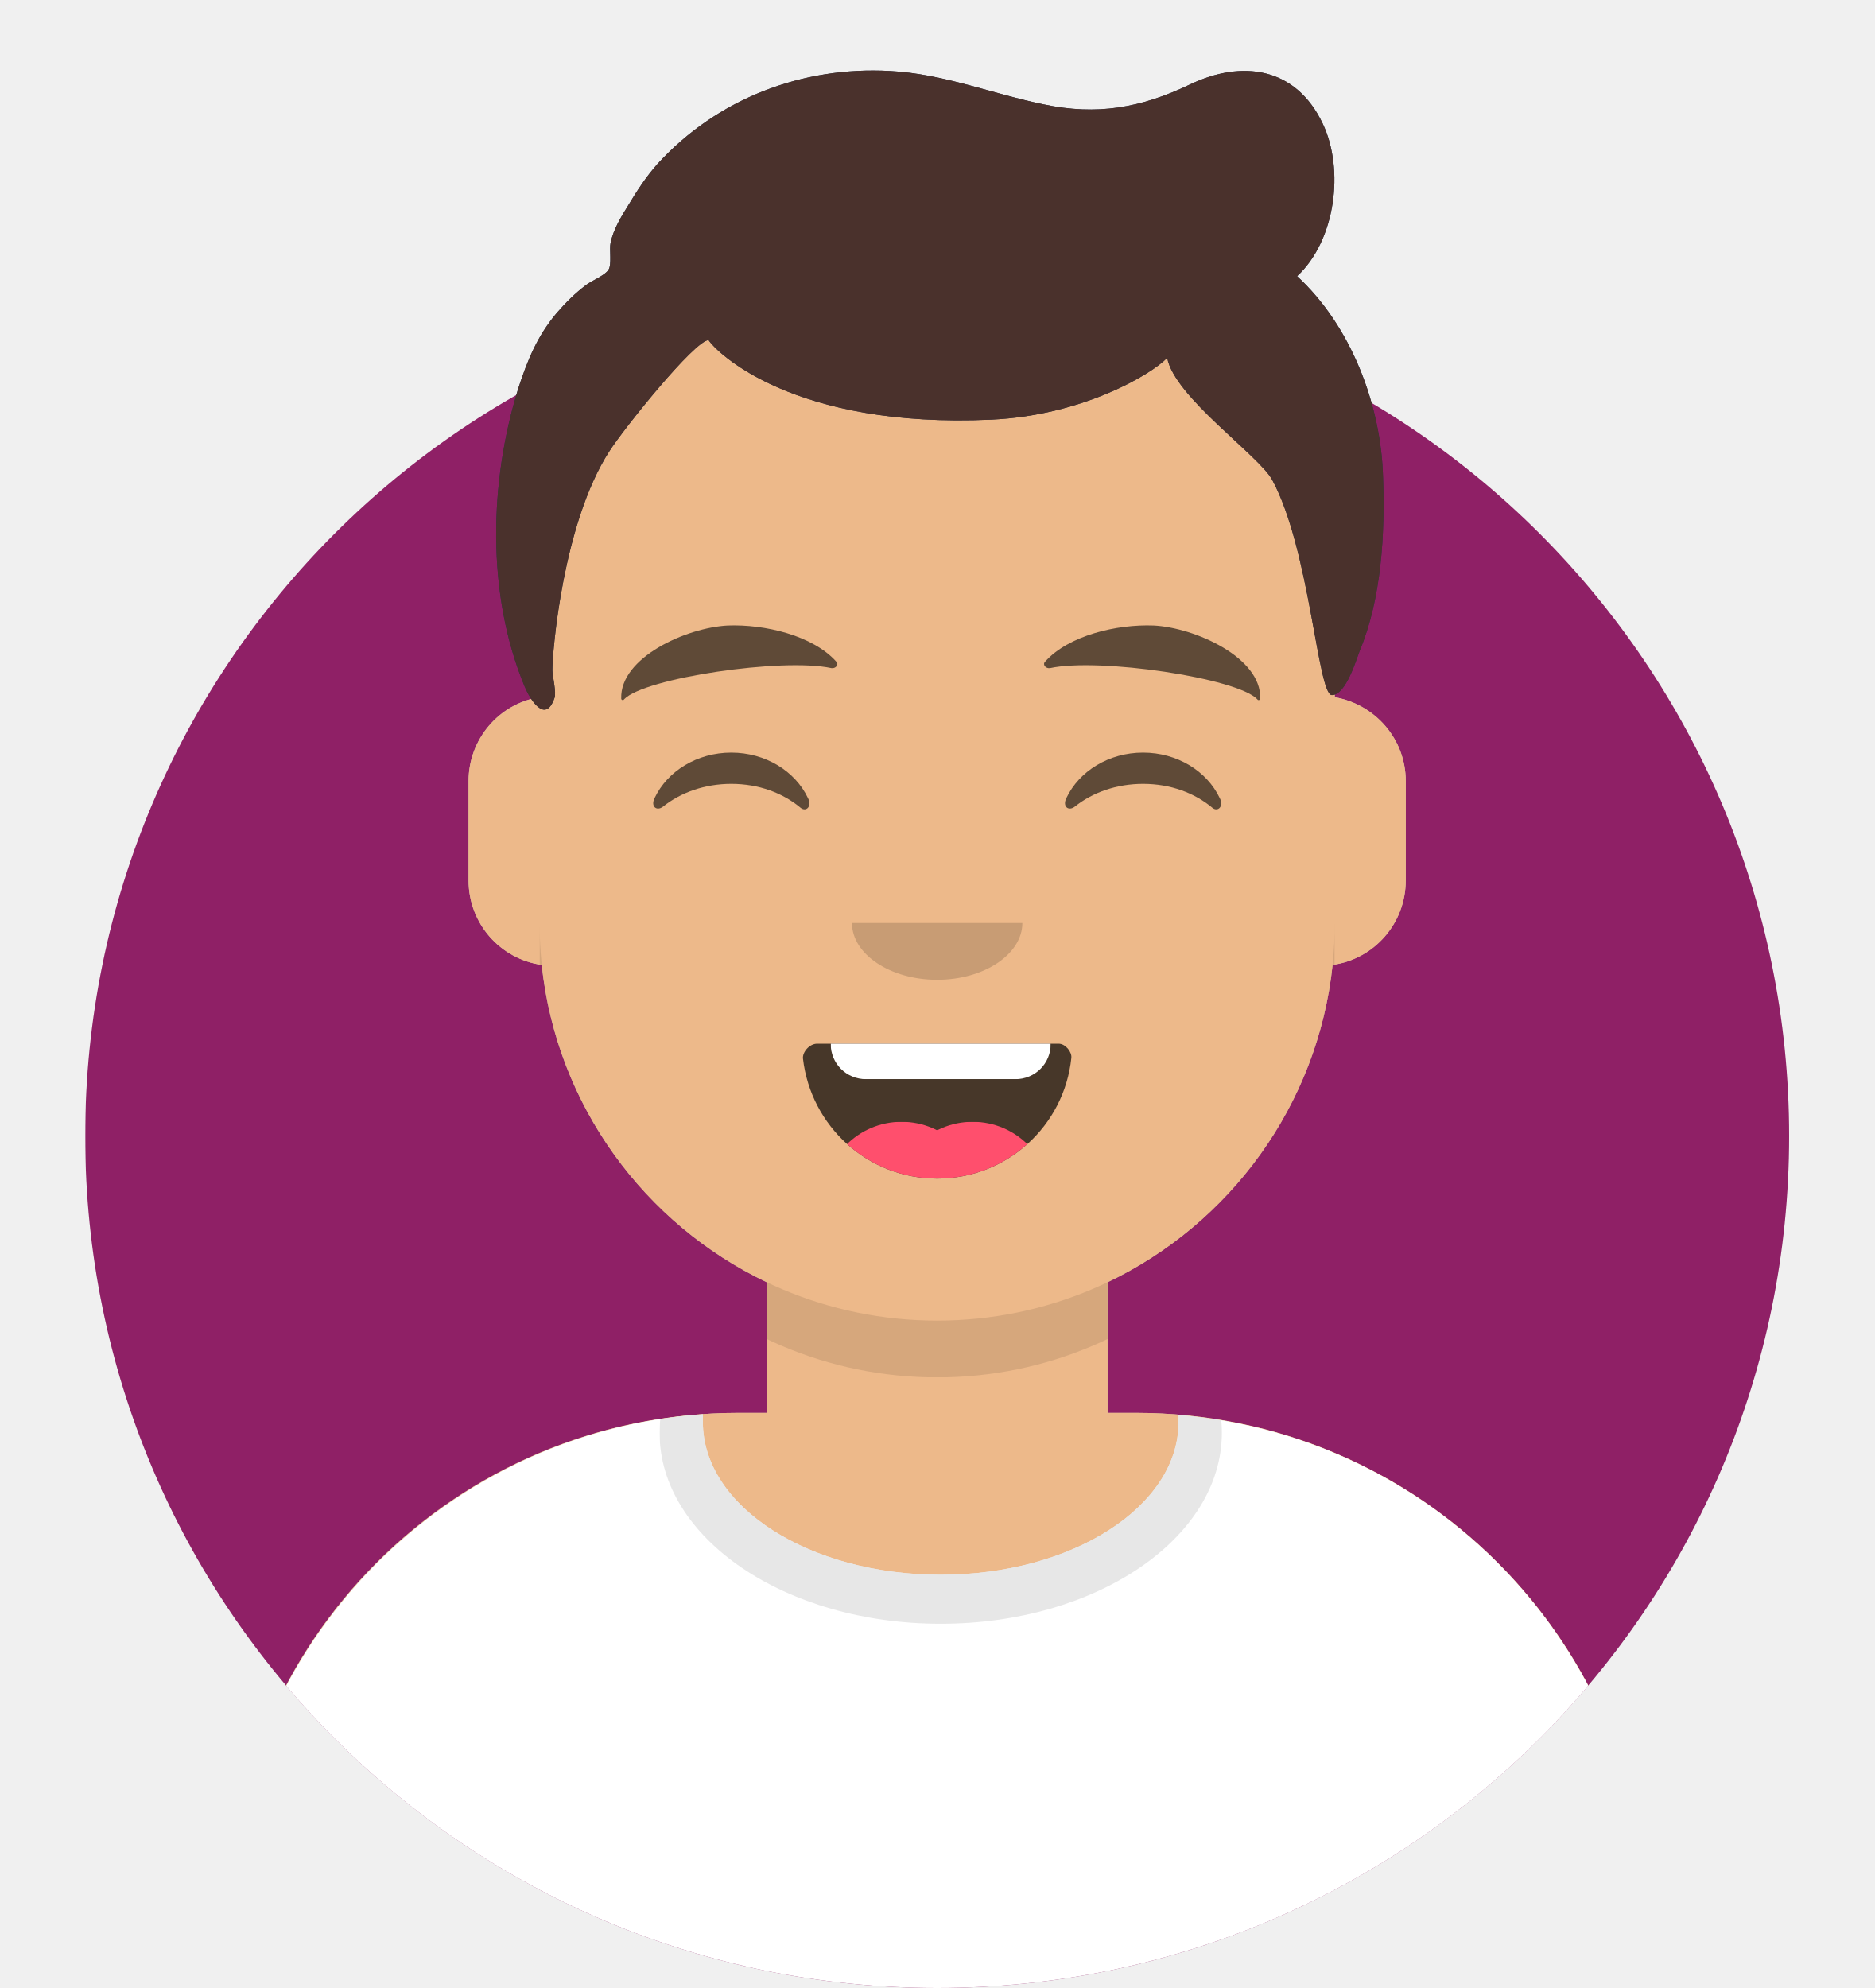
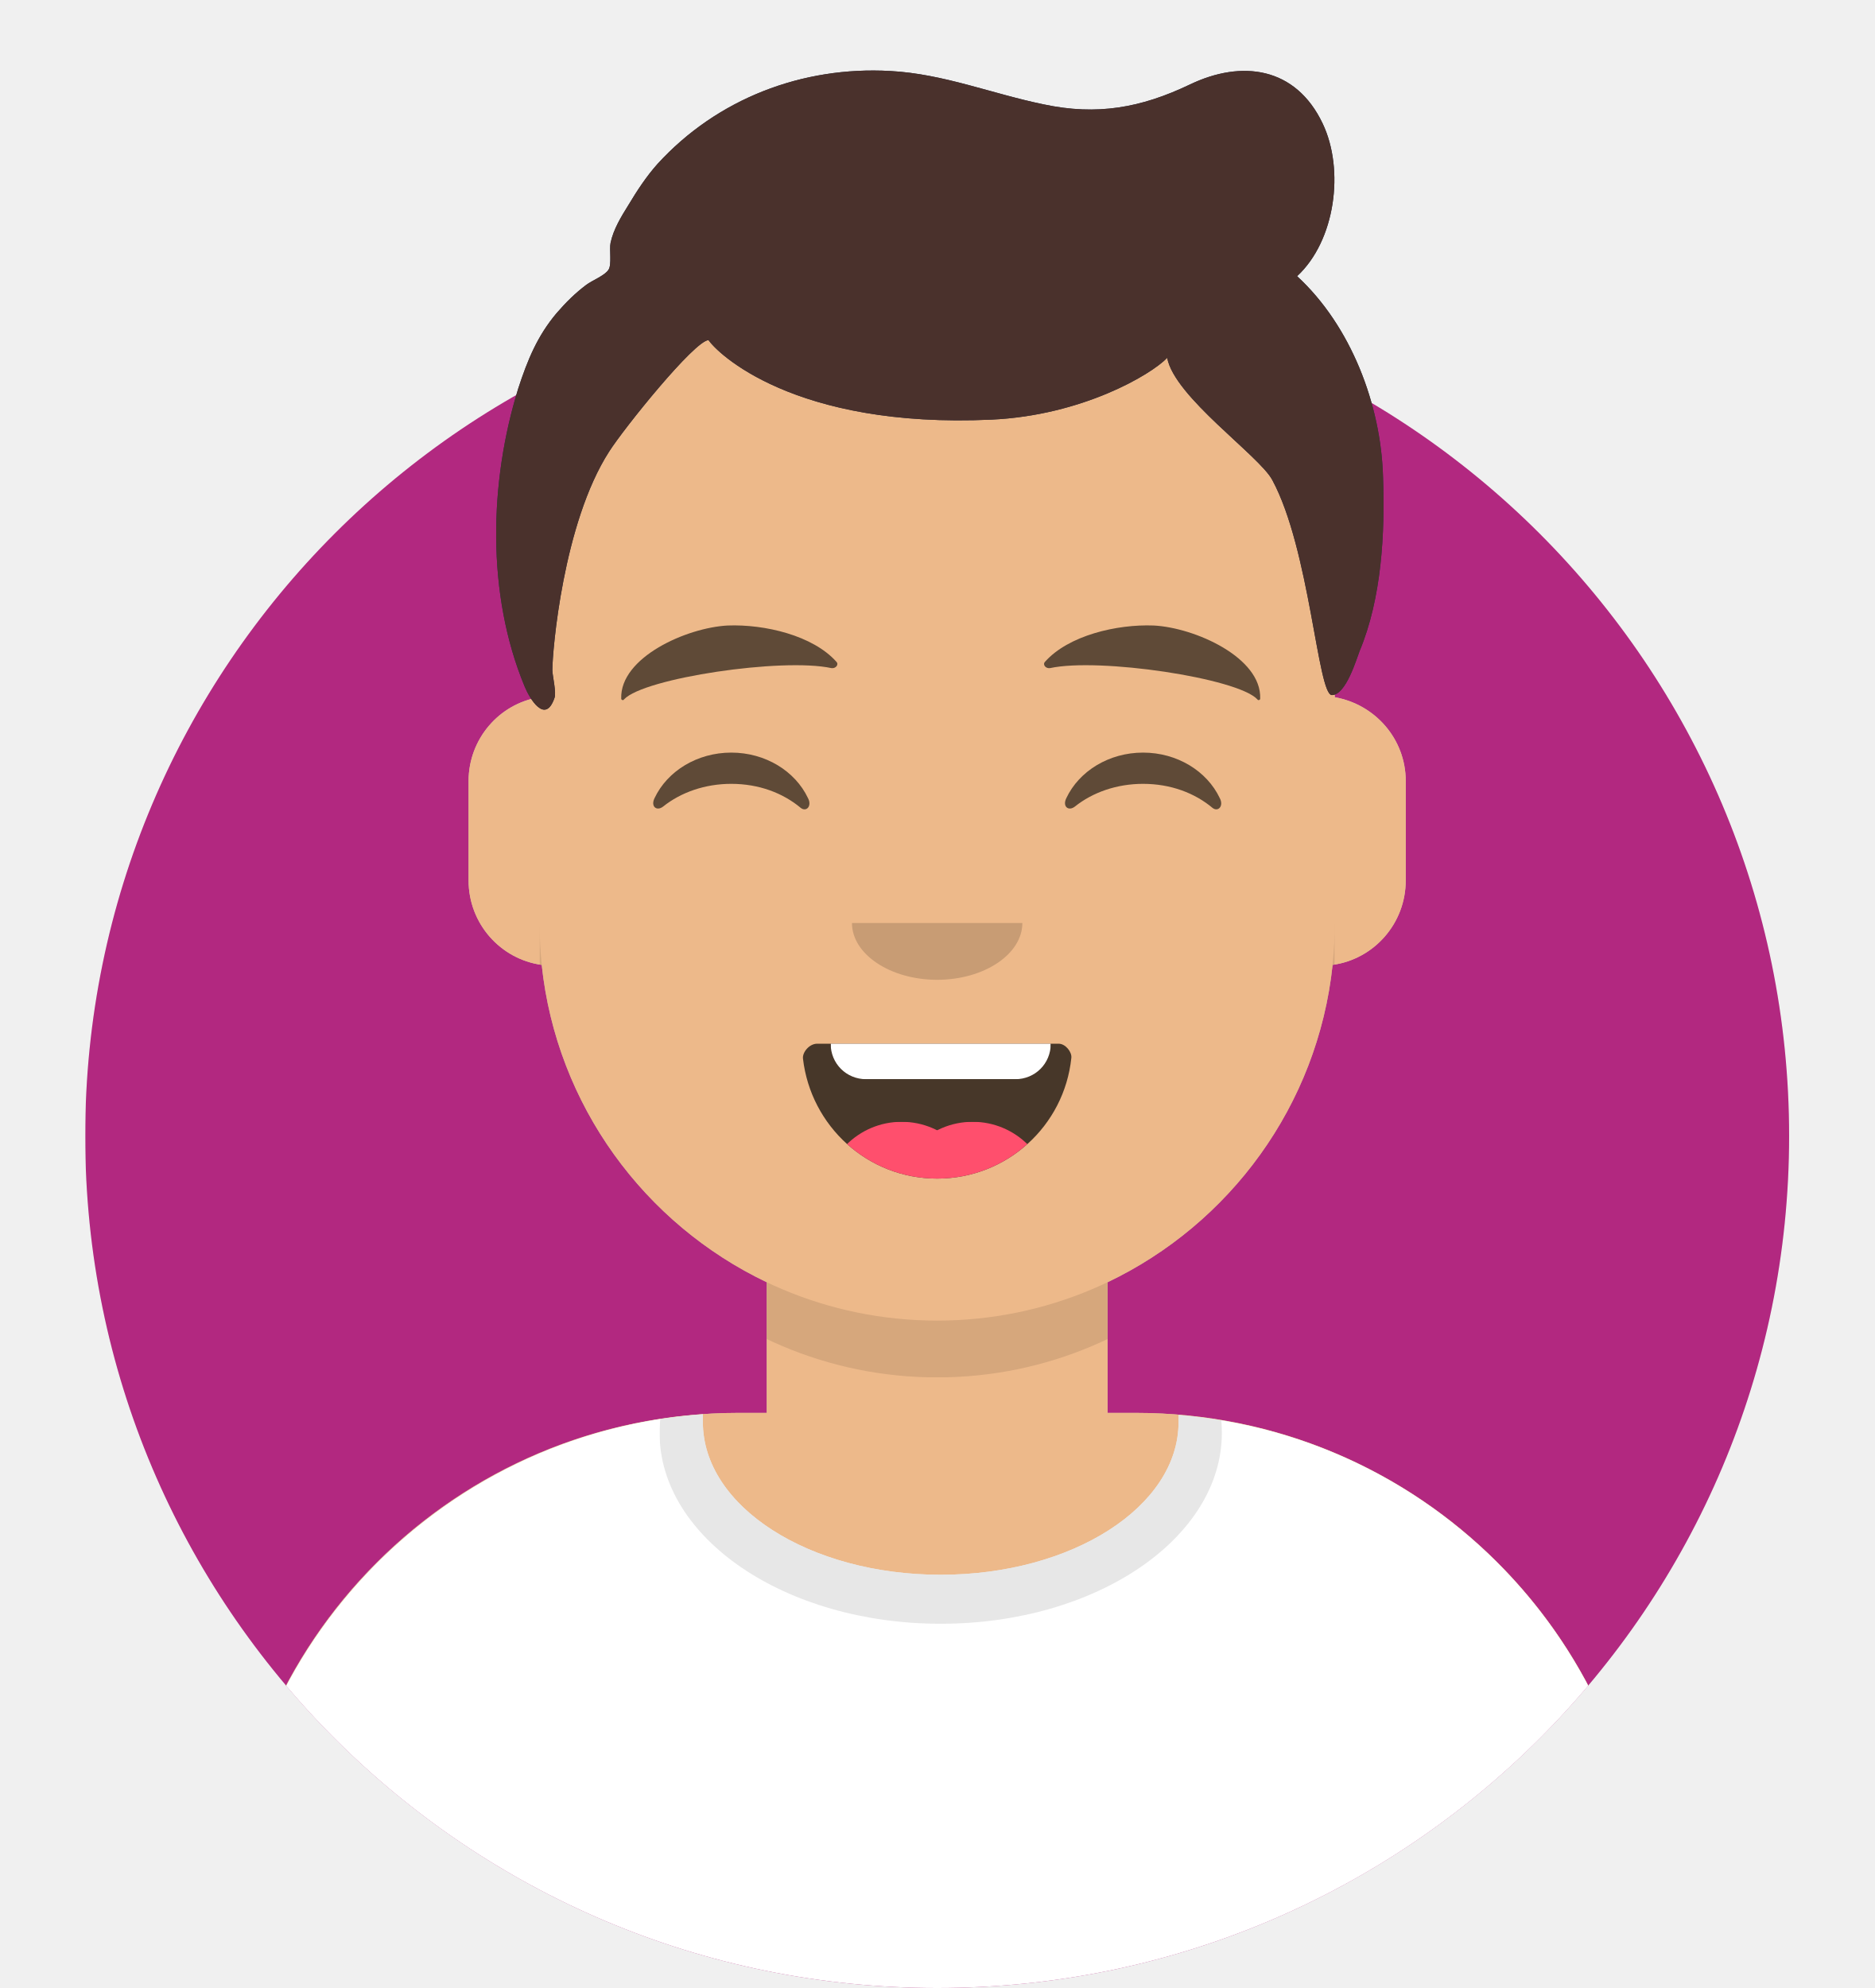
<svg xmlns="http://www.w3.org/2000/svg" version="1.1" id="Layer_1" x="0px" y="0px" viewBox="0 0 264 280" style="enable-background:new 0 0 264 280;" xml:space="preserve">
  <style type="text/css">
	.st0{fill-rule:evenodd;clip-rule:evenodd;fill:#E6E6E6;}
	.st1{filter:url(#Adobe_OpacityMaskFilter);}
	.st2{fill-rule:evenodd;clip-rule:evenodd;fill:#FFFFFF;}
	.st3{mask:url(#mask-2_1_);}
- 	.st4{fill-rule:evenodd;clip-rule:evenodd;fill:#8F2066;}
+ 	.st4{fill-rule:evenodd;clip-rule:evenodd;fill:#B22880;}
	.st5{filter:url(#Adobe_OpacityMaskFilter_1_);}
	.st6{mask:url(#mask-4_1_);}
	.st7{fill-rule:evenodd;clip-rule:evenodd;fill:#D0C6AC;}
	.st8{filter:url(#Adobe_OpacityMaskFilter_2_);}
	.st9{mask:url(#mask-6_1_);}
	.st10{fill-rule:evenodd;clip-rule:evenodd;fill:#EDB98A;}
	.st11{filter:url(#Adobe_OpacityMaskFilter_3_);}
	.st12{mask:url(#mask-6_2_);fill-rule:evenodd;clip-rule:evenodd;fill-opacity:0.1;}
	.st13{filter:url(#Adobe_OpacityMaskFilter_4_);}
	.st14{mask:url(#react-mask-952_1_);}
	.st15{filter:url(#Adobe_OpacityMaskFilter_5_);}
	.st16{opacity:0.6;mask:url(#react-mask-952_2_);}
	.st17{fill-rule:evenodd;clip-rule:evenodd;fill-opacity:0.16;}
	.st18{fill-rule:evenodd;clip-rule:evenodd;fill-opacity:0.7;}
	.st19{filter:url(#Adobe_OpacityMaskFilter_6_);}
	.st20{mask:url(#react-mask-934_1_);fill-rule:evenodd;clip-rule:evenodd;fill:#FFFFFF;}
	.st21{filter:url(#Adobe_OpacityMaskFilter_7_);}
	.st22{mask:url(#react-mask-934_2_);}
	.st23{fill-rule:evenodd;clip-rule:evenodd;fill:#FF4F6D;}
	.st24{fill-rule:evenodd;clip-rule:evenodd;fill-opacity:0.6;}
	.st25{filter:url(#Adobe_OpacityMaskFilter_8_);}
	.st26{mask:url(#react-mask-925_1_);}
	.st27{fill-rule:evenodd;clip-rule:evenodd;fill:#28354B;}
	.st28{filter:url(#Adobe_OpacityMaskFilter_9_);}
	.st29{mask:url(#react-mask-924_1_);}
	.st30{fill-rule:evenodd;clip-rule:evenodd;fill:#4A312C;}
</style>
  <g>
    <g transform="translate(-825, -1100)">
      <g transform="translate(825, 1100)">
        <g id="Circle" transform="translate(12, 40)">
          <g id="Circle-Background">
            <circle class="st0" cx="120" cy="120" r="120" />
          </g>
          <defs>
            <filter id="Adobe_OpacityMaskFilter" filterUnits="userSpaceOnUse" x="0" y="0" width="240" height="240">
              <feColorMatrix type="matrix" values="1 0 0 0 0  0 1 0 0 0  0 0 1 0 0  0 0 0 1 0" />
            </filter>
          </defs>
          <mask maskUnits="userSpaceOnUse" x="0" y="0" width="240" height="240" id="mask-2_1_">
            <g class="st1">
              <circle id="path-1_1_" class="st2" cx="120" cy="120" r="120" />
            </g>
          </mask>
          <g class="st3">
            <rect class="st4" width="240" height="240" />
          </g>
        </g>
        <g id="Mask">
			</g>
        <defs>
          <filter id="Adobe_OpacityMaskFilter_1_" filterUnits="userSpaceOnUse" x="-1" y="0" width="265" height="280">
            <feColorMatrix type="matrix" values="1 0 0 0 0  0 1 0 0 0  0 0 1 0 0  0 0 0 1 0" />
          </filter>
        </defs>
        <mask maskUnits="userSpaceOnUse" x="-1" y="0" width="265" height="280" id="mask-4_1_">
          <g class="st5">
            <path id="path-3_1_" class="st2" d="M12,160c0,66.3,53.7,120,120,120s120-53.7,120-120h12V0H0v160H12z" />
          </g>
        </mask>
        <g id="Avataaar" class="st6">
          <g id="Body" transform="translate(32, 36)">
            <g>
              <path class="st7" d="M124,144.6V163h4l0,0c39.8,0,72,32.2,72,72v9H0v-9c0-39.8,32.2-72,72-72l0,0h4v-18.4        c-17.2-8.2-29.6-24.9-31.7-44.7C38.5,99.1,34,94.1,34,88V74c0-5.9,4.3-10.9,10-11.8V56l0,0c0-30.9,25.1-56,56-56l0,0l0,0        c30.9,0,56,25.1,56,56v6.2c5.7,1,10,5.9,10,11.8v14c0,6.1-4.5,11.1-10.3,11.9C153.6,119.7,141.2,136.4,124,144.6z" />
            </g>
            <defs>
              <filter id="Adobe_OpacityMaskFilter_2_" filterUnits="userSpaceOnUse" x="-32" y="0" width="264" height="244">
                <feColorMatrix type="matrix" values="1 0 0 0 0  0 1 0 0 0  0 0 1 0 0  0 0 0 1 0" />
              </filter>
            </defs>
            <mask maskUnits="userSpaceOnUse" x="-32" y="0" width="264" height="244" id="mask-6_1_">
              <g class="st8">
                <path id="path-5_1_" class="st2" d="M124,144.6V163h4l0,0c39.8,0,72,32.2,72,72v9H0v-9c0-39.8,32.2-72,72-72l0,0h4v-18.4         c-17.2-8.2-29.6-24.9-31.7-44.7C38.5,99.1,34,94.1,34,88V74c0-5.9,4.3-10.9,10-11.8V56l0,0c0-30.9,25.1-56,56-56l0,0l0,0         c30.9,0,56,25.1,56,56v6.2c5.7,1,10,5.9,10,11.8v14c0,6.1-4.5,11.1-10.3,11.9C153.6,119.7,141.2,136.4,124,144.6z" />
              </g>
            </mask>
            <g class="st9">
              <g id="Color" transform="translate(-32, 0)">
                <rect class="st10" width="264" height="244" />
              </g>
            </g>
            <defs>
              <filter id="Adobe_OpacityMaskFilter_3_" filterUnits="userSpaceOnUse" x="44" y="79" width="112" height="79">
                <feColorMatrix type="matrix" values="1 0 0 0 0  0 1 0 0 0  0 0 1 0 0  0 0 0 1 0" />
              </filter>
            </defs>
            <mask maskUnits="userSpaceOnUse" x="44" y="79" width="112" height="79" id="mask-6_2_">
              <g class="st11">
                <path id="path-5_2_" class="st2" d="M124,144.6V163h4l0,0c39.8,0,72,32.2,72,72v9H0v-9c0-39.8,32.2-72,72-72l0,0h4v-18.4         c-17.2-8.2-29.6-24.9-31.7-44.7C38.5,99.1,34,94.1,34,88V74c0-5.9,4.3-10.9,10-11.8V56l0,0c0-30.9,25.1-56,56-56l0,0l0,0         c30.9,0,56,25.1,56,56v6.2c5.7,1,10,5.9,10,11.8v14c0,6.1-4.5,11.1-10.3,11.9C153.6,119.7,141.2,136.4,124,144.6z" />
              </g>
            </mask>
            <path id="Neck-Shadow" class="st12" d="M156,79v23c0,30.9-25.1,56-56,56s-56-25.1-56-56V79v15c0,30.9,25.1,56,56,56       s56-25.1,56-56V79z" />
          </g>
          <g transform="translate(0, 170)">
            <g id="Clothes">
              <path class="st0" d="M166,29.3c37,3,66,34,66,71.8v8.9H32v-8.9C32,63,61.6,31.8,99,29.2c0,0.4,0,0.7,0,1.1        c0,11.9,15,21.5,33.5,21.5S166,42.2,166,30.3C166,30,166,29.6,166,29.3z" />
            </g>
            <defs>
              <filter id="Adobe_OpacityMaskFilter_4_" filterUnits="userSpaceOnUse" x="0" y="0" width="264" height="110">
                <feColorMatrix type="matrix" values="1 0 0 0 0  0 1 0 0 0  0 0 1 0 0  0 0 0 1 0" />
              </filter>
            </defs>
            <mask maskUnits="userSpaceOnUse" x="0" y="0" width="264" height="110" id="react-mask-952_1_">
              <g class="st13">
                <path id="react-path-951_1_" class="st2" d="M166,29.3c37,3,66,34,66,71.8v8.9H32v-8.9C32,63,61.6,31.8,99,29.2         c0,0.4,0,0.7,0,1.1c0,11.9,15,21.5,33.5,21.5S166,42.2,166,30.3C166,30,166,29.6,166,29.3z" />
              </g>
            </mask>
            <g class="st14">
              <rect class="st2" width="264" height="110" />
            </g>
            <defs>
              <filter id="Adobe_OpacityMaskFilter_5_" filterUnits="userSpaceOnUse" x="92.9" y="4.9" width="79.3" height="53.8">
                <feColorMatrix type="matrix" values="1 0 0 0 0  0 1 0 0 0  0 0 1 0 0  0 0 0 1 0" />
              </filter>
            </defs>
            <mask maskUnits="userSpaceOnUse" x="92.9" y="4.9" width="79.3" height="53.8" id="react-mask-952_2_">
              <g class="st15">
                <path id="react-path-951_2_" class="st2" d="M166,29.3c37,3,66,34,66,71.8v8.9H32v-8.9C32,63,61.6,31.8,99,29.2         c0,0.4,0,0.7,0,1.1c0,11.9,15,21.5,33.5,21.5S166,42.2,166,30.3C166,30,166,29.6,166,29.3z" />
              </g>
            </mask>
            <g id="Shadowy" class="st16">
              <g transform="translate(92, 4)">
                <ellipse class="st17" cx="40.5" cy="27.8" rx="39.6" ry="26.9" />
              </g>
            </g>
          </g>
          <g id="Face" transform="translate(76, 82)">
            <g transform="translate(2, 52)">
              <g id="Mouth">
                <path class="st18" d="M35.1,15.1C36.2,24.6,44.2,32,54,32c9.8,0,17.9-7.4,18.9-17c0.1-0.8-0.8-2-1.8-2c-14.9,0-26.3,0-34,0         C36,13,35,14.2,35.1,15.1z" />
              </g>
              <defs>
                <filter id="Adobe_OpacityMaskFilter_6_" filterUnits="userSpaceOnUse" x="39" y="2" width="31" height="16">
                  <feColorMatrix type="matrix" values="1 0 0 0 0  0 1 0 0 0  0 0 1 0 0  0 0 0 1 0" />
                </filter>
              </defs>
              <mask maskUnits="userSpaceOnUse" x="39" y="2" width="31" height="16" id="react-mask-934_1_">
                <g class="st19">
                  <path id="react-path-933_1_" class="st2" d="M35.1,15.1C36.2,24.6,44.2,32,54,32c9.8,0,17.9-7.4,18.9-17          c0.1-0.8-0.8-2-1.8-2c-14.9,0-26.3,0-34,0C36,13,35,14.2,35.1,15.1z" />
                </g>
              </mask>
              <path id="Teeth" class="st20" d="M44,2h21c2.8,0,5,2.2,5,5v6c0,2.8-2.2,5-5,5H44c-2.8,0-5-2.2-5-5V7C39,4.2,41.2,2,44,2z" />
              <defs>
                <filter id="Adobe_OpacityMaskFilter_7_" filterUnits="userSpaceOnUse" x="38" y="24" width="32" height="22">
                  <feColorMatrix type="matrix" values="1 0 0 0 0  0 1 0 0 0  0 0 1 0 0  0 0 0 1 0" />
                </filter>
              </defs>
              <mask maskUnits="userSpaceOnUse" x="38" y="24" width="32" height="22" id="react-mask-934_2_">
                <g class="st21">
                  <path id="react-path-933_2_" class="st2" d="M35.1,15.1C36.2,24.6,44.2,32,54,32c9.8,0,17.9-7.4,18.9-17          c0.1-0.8-0.8-2-1.8-2c-14.9,0-26.3,0-34,0C36,13,35,14.2,35.1,15.1z" />
                </g>
              </mask>
              <g id="Tongue" class="st22">
                <g transform="translate(38, 24)">
                  <circle class="st23" cx="11" cy="11" r="11" />
                  <circle class="st23" cx="21" cy="11" r="11" />
                </g>
              </g>
            </g>
            <g transform="translate(28, 40)">
              <path id="Nose" class="st17" d="M16,8c0,4.4,5.4,8,12,8l0,0c6.6,0,12-3.6,12-8" />
            </g>
            <g transform="translate(0, 8)">
              <path id="Squint" class="st24" d="M16.2,22.4C18,18.6,22.2,16,27,16c4.8,0,9,2.6,10.8,6.4c0.6,1.1-0.2,2-1,1.4        c-2.5-2.1-5.9-3.4-9.8-3.4c-3.7,0-7.1,1.2-9.6,3.2C16.5,24.3,15.6,23.6,16.2,22.4z" />
              <path class="st24" d="M74.2,22.4C76,18.6,80.2,16,85,16c4.8,0,9,2.6,10.8,6.4c0.6,1.1-0.2,2-1,1.4c-2.5-2.1-5.9-3.4-9.8-3.4        c-3.7,0-7.1,1.2-9.6,3.2C74.5,24.3,73.6,23.6,74.2,22.4z" />
            </g>
            <g>
              <path id="Eyebrow" class="st24" d="M26.5,6.1c-5.8,0.3-15.2,4.5-15,10.3c0,0.2,0.3,0.3,0.4,0.1c2.8-3,22.3-5.9,29.2-4.4        c0.6,0.1,1.1-0.5,0.7-0.9C38.5,7.5,31.7,5.9,26.5,6.1" />
              <path class="st24" d="M86.5,6.1c5.8,0.3,15.2,4.5,15,10.3c0,0.2-0.3,0.3-0.4,0.1c-2.8-3-22.3-5.9-29.2-4.4        c-0.6,0.1-1.1-0.5-0.7-0.9C74.5,7.5,81.3,5.9,86.5,6.1" />
            </g>
          </g>
          <g id="Top">
            <defs>
              <filter id="Adobe_OpacityMaskFilter_8_" filterUnits="userSpaceOnUse" x="-1" y="0" width="264" height="280">
                <feColorMatrix type="matrix" values="1 0 0 0 0  0 1 0 0 0  0 0 1 0 0  0 0 0 1 0" />
              </filter>
            </defs>
            <mask maskUnits="userSpaceOnUse" x="-1" y="0" width="264" height="280" id="react-mask-925_1_">
              <g class="st25">
                <rect id="react-path-927_1_" class="st2" width="264" height="280" />
              </g>
            </mask>
            <g class="st26">
              <g transform="translate(-1, 0)">
                <g id="Short-Hair">
                  <path class="st27" d="M183.7,38.9c5.4-5,6.7-15,3.6-21.5c-3.8-8-11.4-9-18.7-5.5c-6.9,3.3-13.1,4.4-20.6,2.8          c-7.3-1.5-14.1-4.3-21.6-4.7C114,9.3,102,13.9,93.6,23.1c-1.6,1.8-2.9,3.8-4.1,5.8c-1,1.6-2.1,3.4-2.5,5.3          c-0.2,0.9,0.2,3.1-0.3,3.8c-0.5,0.8-2.3,1.5-3.1,2.1c-1.6,1.2-2.9,2.5-4.2,4c-2.7,3.2-4.1,6.6-5.4,10.6          c-4.1,13.2-4.5,29,0.9,42c0.7,1.7,2.9,5.4,4.2,1.6c0.3-0.7-0.3-3.2-0.3-3.9c0-2.7,1.5-20.7,8-30.8c2.1-3.3,12-15.6,14-15.7          c1.1,1.7,11.9,12.5,39.9,11.2c12.7-0.6,22.4-6.3,24.7-8.7c1,5.5,13,13.8,14.8,17.2c5.3,9.8,6.4,30.3,8.4,30.3          s3.5-5.2,3.9-6.2c3.1-7.4,3.6-16.6,3.3-24.6C195.5,57,191.3,45.9,183.7,38.9z" />
                </g>
                <defs>
                  <filter id="Adobe_OpacityMaskFilter_9_" filterUnits="userSpaceOnUse" x="0" y="0" width="264" height="280">
                    <feColorMatrix type="matrix" values="1 0 0 0 0  0 1 0 0 0  0 0 1 0 0  0 0 0 1 0" />
                  </filter>
                </defs>
                <mask maskUnits="userSpaceOnUse" x="0" y="0" width="264" height="280" id="react-mask-924_1_">
                  <g class="st28">
                    <path id="react-path-926_1_" class="st2" d="M183.7,38.9c5.4-5,6.7-15,3.6-21.5c-3.8-8-11.4-9-18.7-5.5           c-6.9,3.3-13.1,4.4-20.6,2.8c-7.3-1.5-14.1-4.3-21.6-4.7C114,9.3,102,13.9,93.6,23.1c-1.6,1.8-2.9,3.8-4.1,5.8           c-1,1.6-2.1,3.4-2.5,5.3c-0.2,0.9,0.2,3.1-0.3,3.8c-0.5,0.8-2.3,1.5-3.1,2.1c-1.6,1.2-2.9,2.5-4.2,4           c-2.7,3.2-4.1,6.6-5.4,10.6c-4.1,13.2-4.5,29,0.9,42c0.7,1.7,2.9,5.4,4.2,1.6c0.3-0.7-0.3-3.2-0.3-3.9           c0-2.7,1.5-20.7,8-30.8c2.1-3.3,12-15.6,14-15.7c1.1,1.7,11.9,12.5,39.9,11.2c12.7-0.6,22.4-6.3,24.7-8.7           c1,5.5,13,13.8,14.8,17.2c5.3,9.8,6.4,30.3,8.4,30.3s3.5-5.2,3.9-6.2c3.1-7.4,3.6-16.6,3.3-24.6           C195.5,57,191.3,45.9,183.7,38.9z" />
                  </g>
                </mask>
                <g class="st29">
                  <g transform="translate(0, 0) ">
                    <rect class="st30" width="264" height="280" />
                  </g>
                </g>
              </g>
            </g>
          </g>
        </g>
      </g>
    </g>
  </g>
</svg>
